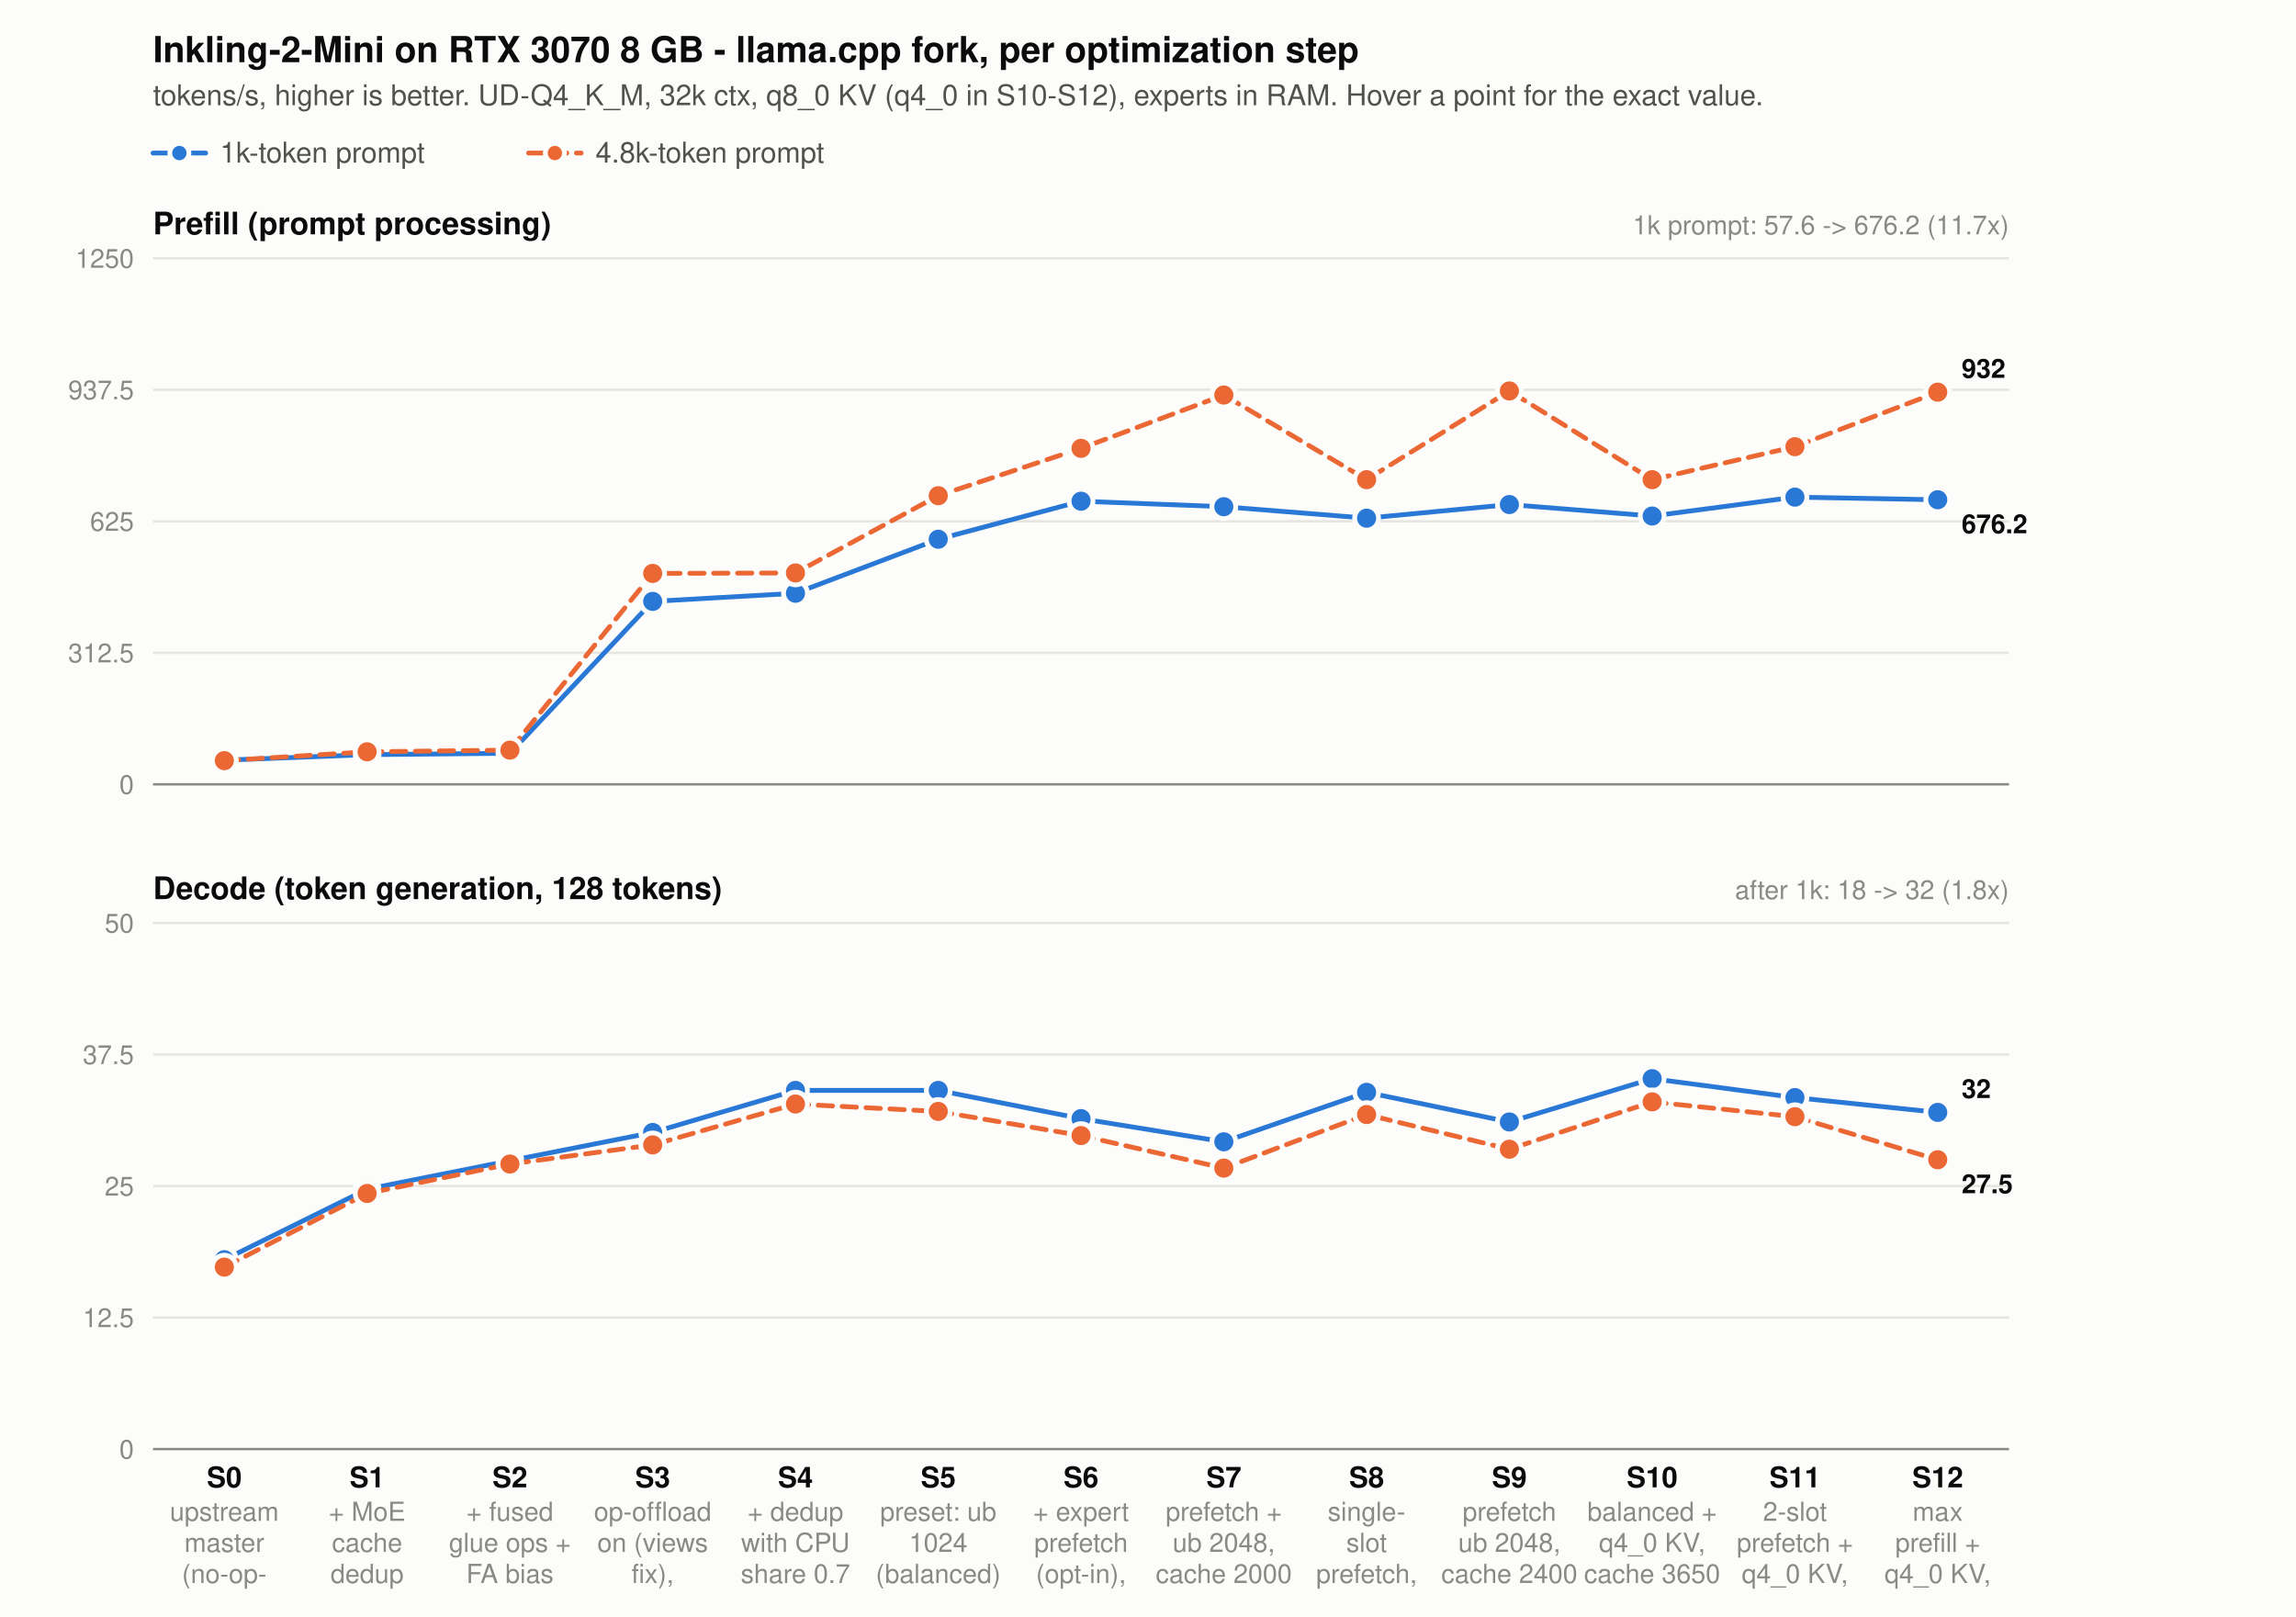
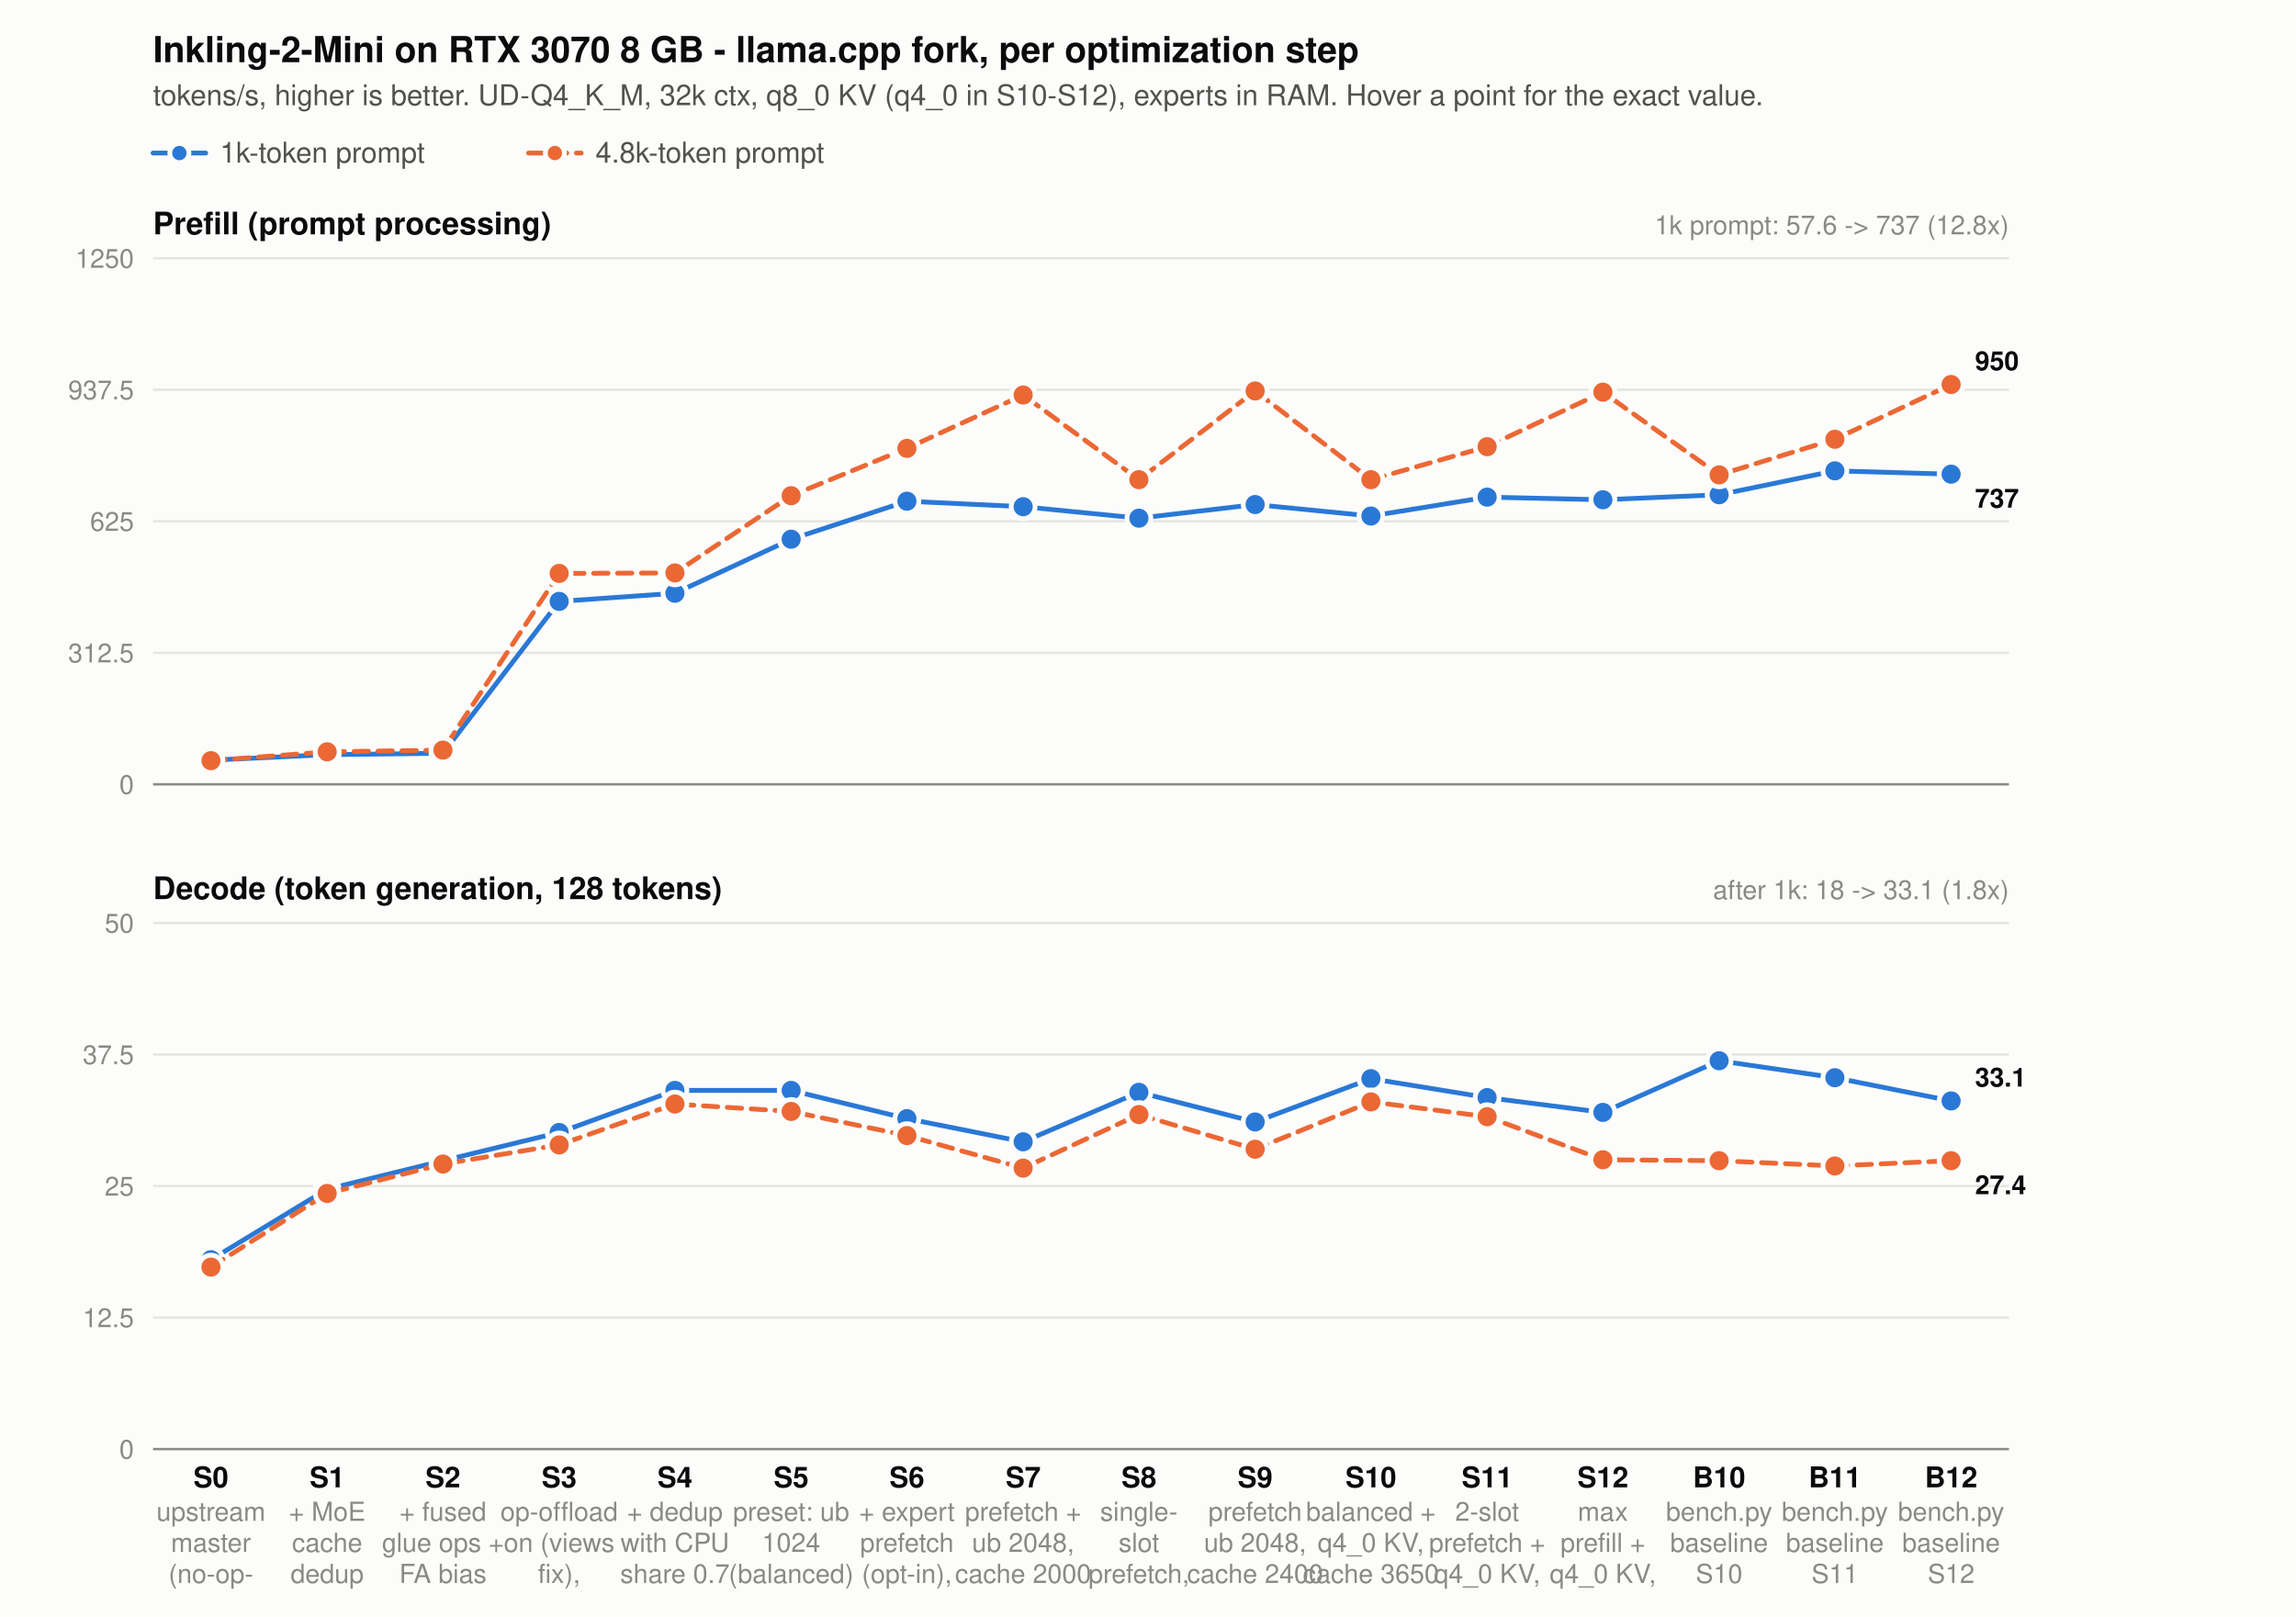
<svg xmlns="http://www.w3.org/2000/svg" viewBox="0 0 960 676" width="960" height="676" role="img" aria-label="Inkling-2-Mini prefill and decode speed per optimization step">
  <style>
.bg { fill: #fcfcfb; }
text { font-family: -apple-system, 'Segoe UI', Helvetica, Arial, sans-serif; fill: #52514e; font-size: 12px; }
.title { fill: #0b0b0b; font-size: 15px; font-weight: 600; }
.ptitle { fill: #0b0b0b; font-size: 13px; font-weight: 600; }
.tick { fill: #8a8984; font-size: 11px; }
.grid { stroke: #e6e5e0; stroke-width: 1; }
.base { stroke: #8a8984; stroke-width: 1; }
.l1 { stroke: #2a78d6; fill: none; stroke-width: 2; stroke-linejoin: round; stroke-linecap: round; }
.l2 { stroke: #eb6834; fill: none; stroke-width: 2; stroke-linejoin: round; stroke-linecap: round; stroke-dasharray: 6 4; }
.m1 { fill: #2a78d6; stroke: #fcfcfb; stroke-width: 2; }
.m2 { fill: #eb6834; stroke: #fcfcfb; stroke-width: 2; }
.val { fill: #0b0b0b; font-size: 11px; font-weight: 600; }
@media (prefers-color-scheme: dark) {
  .bg { fill: #1a1a19; }
  text { fill: #c3c2b7; }
  .title, .ptitle, .val { fill: #f0efec; }
  .tick { fill: #8f8e88; }
  .grid { stroke: #33332f; }
  .base { stroke: #8f8e88; }
  .l1 { stroke: #3987e5; } .l2 { stroke: #d95926; }
  .m1 { fill: #3987e5; stroke: #1a1a19; } .m2 { fill: #d95926; stroke: #1a1a19; }
}
</style>
  <rect class="bg" width="960" height="676" />
  <text class="title" x="64" y="26">Inkling-2-Mini on RTX 3070 8 GB - llama.cpp fork, per optimization step</text>
  <text x="64" y="44">tokens/s, higher is better. UD-Q4_K_M, 32k ctx, q8_0 KV (q4_0 in S10-S12), experts in RAM. Hover a point for the exact value.</text>
  <text class="ptitle" x="64" y="98">Prefill (prompt processing)</text>
  <line class="base" x1="64" x2="840" y1="328.0" y2="328.0" />
  <text class="tick" x="56" y="332.0" text-anchor="end">0</text>
  <line class="grid" x1="64" x2="840" y1="273.0" y2="273.0" />
  <text class="tick" x="56" y="277.0" text-anchor="end">312.5</text>
  <line class="grid" x1="64" x2="840" y1="218.0" y2="218.0" />
  <text class="tick" x="56" y="222.0" text-anchor="end">625</text>
  <line class="grid" x1="64" x2="840" y1="163.0" y2="163.0" />
  <text class="tick" x="56" y="167.0" text-anchor="end">937.5</text>
  <line class="grid" x1="64" x2="840" y1="108.0" y2="108.0" />
  <text class="tick" x="56" y="112.0" text-anchor="end">1250</text>
-   <polyline class="l1" points="93.8,317.9 153.5,315.6 213.2,315.0 272.9,251.5 332.6,248.1 392.3,225.5 452.0,209.6 511.7,211.9 571.4,216.7 631.1,211.0 690.8,215.8 750.5,207.9 810.2,209.0" />
-   <circle class="m1" cx="93.8" cy="317.9" r="5" />
-   <circle class="m1" cx="153.5" cy="315.6" r="5" />
-   <circle class="m1" cx="213.2" cy="315.0" r="5" />
-   <circle class="m1" cx="272.9" cy="251.5" r="5" />
-   <circle class="m1" cx="332.6" cy="248.1" r="5" />
-   <circle class="m1" cx="392.3" cy="225.5" r="5" />
-   <circle class="m1" cx="452.0" cy="209.6" r="5" />
-   <circle class="m1" cx="511.7" cy="211.9" r="5" />
-   <circle class="m1" cx="571.4" cy="216.7" r="5" />
-   <circle class="m1" cx="631.1" cy="211.0" r="5" />
-   <circle class="m1" cx="690.8" cy="215.8" r="5" />
-   <circle class="m1" cx="750.5" cy="207.9" r="5" />
-   <circle class="m1" cx="810.2" cy="209.0" r="5" />
-   <text class="val" x="820.2" y="223.0">676.2</text>
-   <polyline class="l2" points="93.8,318.1 153.5,314.4 213.2,313.7 272.9,239.8 332.6,239.6 392.3,207.3 452.0,187.5 511.7,165.2 571.4,200.6 631.1,163.5 690.8,200.6 750.5,186.8 810.2,164.0" />
-   <circle class="m2" cx="93.8" cy="318.1" r="5" />
-   <circle class="m2" cx="153.5" cy="314.4" r="5" />
-   <circle class="m2" cx="213.2" cy="313.7" r="5" />
-   <circle class="m2" cx="272.9" cy="239.8" r="5" />
-   <circle class="m2" cx="332.6" cy="239.6" r="5" />
-   <circle class="m2" cx="392.3" cy="207.3" r="5" />
-   <circle class="m2" cx="452.0" cy="187.5" r="5" />
-   <circle class="m2" cx="511.7" cy="165.2" r="5" />
-   <circle class="m2" cx="571.4" cy="200.6" r="5" />
-   <circle class="m2" cx="631.1" cy="163.5" r="5" />
-   <circle class="m2" cx="690.8" cy="200.6" r="5" />
-   <circle class="m2" cx="750.5" cy="186.8" r="5" />
-   <circle class="m2" cx="810.2" cy="164.0" r="5" />
-   <text class="val" x="820.2" y="158.0">932</text>
-   <text class="tick" x="840" y="98" text-anchor="end">1k prompt: 57.6 -&gt; 676.2 (11.7x)</text>
+   <polyline class="l1" points="88.2,317.9 136.8,315.6 185.2,315.0 233.8,251.5 282.2,248.1 330.8,225.5 379.2,209.6 427.8,211.9 476.2,216.7 524.8,211.0 573.2,215.8 621.8,207.9 670.2,209.0 718.8,206.9 767.2,196.9 815.8,198.3" />
+   <circle class="m1" cx="88.2" cy="317.9" r="5" />
+   <circle class="m1" cx="136.8" cy="315.6" r="5" />
+   <circle class="m1" cx="185.2" cy="315.0" r="5" />
+   <circle class="m1" cx="233.8" cy="251.5" r="5" />
+   <circle class="m1" cx="282.2" cy="248.1" r="5" />
+   <circle class="m1" cx="330.8" cy="225.5" r="5" />
+   <circle class="m1" cx="379.2" cy="209.6" r="5" />
+   <circle class="m1" cx="427.8" cy="211.9" r="5" />
+   <circle class="m1" cx="476.2" cy="216.7" r="5" />
+   <circle class="m1" cx="524.8" cy="211.0" r="5" />
+   <circle class="m1" cx="573.2" cy="215.8" r="5" />
+   <circle class="m1" cx="621.8" cy="207.9" r="5" />
+   <circle class="m1" cx="670.2" cy="209.0" r="5" />
+   <circle class="m1" cx="718.8" cy="206.9" r="5" />
+   <circle class="m1" cx="767.2" cy="196.9" r="5" />
+   <circle class="m1" cx="815.8" cy="198.3" r="5" />
+   <text class="val" x="825.8" y="212.3">737</text>
+   <polyline class="l2" points="88.2,318.1 136.8,314.4 185.2,313.7 233.8,239.8 282.2,239.6 330.8,207.3 379.2,187.5 427.8,165.2 476.2,200.6 524.8,163.5 573.2,200.6 621.8,186.8 670.2,164.0 718.8,198.6 767.2,183.7 815.8,160.8" />
+   <circle class="m2" cx="88.2" cy="318.1" r="5" />
+   <circle class="m2" cx="136.8" cy="314.4" r="5" />
+   <circle class="m2" cx="185.2" cy="313.7" r="5" />
+   <circle class="m2" cx="233.8" cy="239.8" r="5" />
+   <circle class="m2" cx="282.2" cy="239.6" r="5" />
+   <circle class="m2" cx="330.8" cy="207.3" r="5" />
+   <circle class="m2" cx="379.2" cy="187.5" r="5" />
+   <circle class="m2" cx="427.8" cy="165.2" r="5" />
+   <circle class="m2" cx="476.2" cy="200.6" r="5" />
+   <circle class="m2" cx="524.8" cy="163.5" r="5" />
+   <circle class="m2" cx="573.2" cy="200.6" r="5" />
+   <circle class="m2" cx="621.8" cy="186.8" r="5" />
+   <circle class="m2" cx="670.2" cy="164.0" r="5" />
+   <circle class="m2" cx="718.8" cy="198.6" r="5" />
+   <circle class="m2" cx="767.2" cy="183.7" r="5" />
+   <circle class="m2" cx="815.8" cy="160.8" r="5" />
+   <text class="val" x="825.8" y="154.8">950</text>
+   <text class="tick" x="840" y="98" text-anchor="end">1k prompt: 57.6 -&gt; 737 (12.8x)</text>
  <text class="ptitle" x="64" y="376">Decode (token generation, 128 tokens)</text>
  <line class="base" x1="64" x2="840" y1="606.0" y2="606.0" />
  <text class="tick" x="56" y="610.0" text-anchor="end">0</text>
  <line class="grid" x1="64" x2="840" y1="551.0" y2="551.0" />
  <text class="tick" x="56" y="555.0" text-anchor="end">12.5</text>
  <line class="grid" x1="64" x2="840" y1="496.0" y2="496.0" />
  <text class="tick" x="56" y="500.0" text-anchor="end">25</text>
  <line class="grid" x1="64" x2="840" y1="441.0" y2="441.0" />
  <text class="tick" x="56" y="445.0" text-anchor="end">37.5</text>
  <line class="grid" x1="64" x2="840" y1="386.0" y2="386.0" />
  <text class="tick" x="56" y="390.0" text-anchor="end">50</text>
-   <polyline class="l1" points="93.8,526.8 153.5,497.3 213.2,485.4 272.9,473.6 332.6,456.0 392.3,456.0 452.0,467.8 511.7,477.5 571.4,456.8 631.1,469.2 690.8,451.1 750.5,459.0 810.2,465.2" />
-   <circle class="m1" cx="93.8" cy="526.8" r="5" />
-   <circle class="m1" cx="153.5" cy="497.3" r="5" />
-   <circle class="m1" cx="213.2" cy="485.4" r="5" />
-   <circle class="m1" cx="272.9" cy="473.6" r="5" />
-   <circle class="m1" cx="332.6" cy="456.0" r="5" />
-   <circle class="m1" cx="392.3" cy="456.0" r="5" />
-   <circle class="m1" cx="452.0" cy="467.8" r="5" />
-   <circle class="m1" cx="511.7" cy="477.5" r="5" />
-   <circle class="m1" cx="571.4" cy="456.8" r="5" />
-   <circle class="m1" cx="631.1" cy="469.2" r="5" />
-   <circle class="m1" cx="690.8" cy="451.1" r="5" />
-   <circle class="m1" cx="750.5" cy="459.0" r="5" />
-   <circle class="m1" cx="810.2" cy="465.2" r="5" />
-   <text class="val" x="820.2" y="459.2">32</text>
-   <polyline class="l2" points="93.8,529.9 153.5,499.1 213.2,486.8 272.9,478.8 332.6,461.7 392.3,464.8 452.0,474.9 511.7,488.5 571.4,466.1 631.1,480.6 690.8,460.8 750.5,467.0 810.2,485.0" />
-   <circle class="m2" cx="93.8" cy="529.9" r="5" />
-   <circle class="m2" cx="153.5" cy="499.1" r="5" />
-   <circle class="m2" cx="213.2" cy="486.8" r="5" />
-   <circle class="m2" cx="272.9" cy="478.8" r="5" />
-   <circle class="m2" cx="332.6" cy="461.7" r="5" />
-   <circle class="m2" cx="392.3" cy="464.8" r="5" />
-   <circle class="m2" cx="452.0" cy="474.9" r="5" />
-   <circle class="m2" cx="511.7" cy="488.5" r="5" />
-   <circle class="m2" cx="571.4" cy="466.1" r="5" />
-   <circle class="m2" cx="631.1" cy="480.6" r="5" />
-   <circle class="m2" cx="690.8" cy="460.8" r="5" />
-   <circle class="m2" cx="750.5" cy="467.0" r="5" />
-   <circle class="m2" cx="810.2" cy="485.0" r="5" />
-   <text class="val" x="820.2" y="499.0">27.5</text>
-   <text class="tick" x="840" y="376" text-anchor="end">after 1k: 18 -&gt; 32 (1.8x)</text>
-   <text class="ptitle" x="93.8" y="622" text-anchor="middle" style="font-size:12px">S0</text>
-   <text class="tick" x="93.8" y="636" text-anchor="middle">upstream</text>
-   <text class="tick" x="93.8" y="649" text-anchor="middle">master</text>
-   <text class="tick" x="93.8" y="662" text-anchor="middle">(no-op-</text>
-   <text class="ptitle" x="153.5" y="622" text-anchor="middle" style="font-size:12px">S1</text>
-   <text class="tick" x="153.5" y="636" text-anchor="middle">+ MoE</text>
-   <text class="tick" x="153.5" y="649" text-anchor="middle">cache</text>
-   <text class="tick" x="153.5" y="662" text-anchor="middle">dedup</text>
-   <text class="ptitle" x="213.2" y="622" text-anchor="middle" style="font-size:12px">S2</text>
-   <text class="tick" x="213.2" y="636" text-anchor="middle">+ fused</text>
-   <text class="tick" x="213.2" y="649" text-anchor="middle">glue ops +</text>
-   <text class="tick" x="213.2" y="662" text-anchor="middle">FA bias</text>
-   <text class="ptitle" x="272.9" y="622" text-anchor="middle" style="font-size:12px">S3</text>
-   <text class="tick" x="272.9" y="636" text-anchor="middle">op-offload</text>
-   <text class="tick" x="272.9" y="649" text-anchor="middle">on (views</text>
-   <text class="tick" x="272.9" y="662" text-anchor="middle">fix),</text>
-   <text class="ptitle" x="332.6" y="622" text-anchor="middle" style="font-size:12px">S4</text>
-   <text class="tick" x="332.6" y="636" text-anchor="middle">+ dedup</text>
-   <text class="tick" x="332.6" y="649" text-anchor="middle">with CPU</text>
-   <text class="tick" x="332.6" y="662" text-anchor="middle">share 0.7</text>
-   <text class="ptitle" x="392.3" y="622" text-anchor="middle" style="font-size:12px">S5</text>
-   <text class="tick" x="392.3" y="636" text-anchor="middle">preset: ub</text>
-   <text class="tick" x="392.3" y="649" text-anchor="middle">1024</text>
-   <text class="tick" x="392.3" y="662" text-anchor="middle">(balanced)</text>
-   <text class="ptitle" x="452.0" y="622" text-anchor="middle" style="font-size:12px">S6</text>
-   <text class="tick" x="452.0" y="636" text-anchor="middle">+ expert</text>
-   <text class="tick" x="452.0" y="649" text-anchor="middle">prefetch</text>
-   <text class="tick" x="452.0" y="662" text-anchor="middle">(opt-in),</text>
-   <text class="ptitle" x="511.7" y="622" text-anchor="middle" style="font-size:12px">S7</text>
-   <text class="tick" x="511.7" y="636" text-anchor="middle">prefetch +</text>
-   <text class="tick" x="511.7" y="649" text-anchor="middle">ub 2048,</text>
-   <text class="tick" x="511.7" y="662" text-anchor="middle">cache 2000</text>
-   <text class="ptitle" x="571.4" y="622" text-anchor="middle" style="font-size:12px">S8</text>
-   <text class="tick" x="571.4" y="636" text-anchor="middle">single-</text>
-   <text class="tick" x="571.4" y="649" text-anchor="middle">slot</text>
-   <text class="tick" x="571.4" y="662" text-anchor="middle">prefetch,</text>
-   <text class="ptitle" x="631.1" y="622" text-anchor="middle" style="font-size:12px">S9</text>
-   <text class="tick" x="631.1" y="636" text-anchor="middle">prefetch</text>
-   <text class="tick" x="631.1" y="649" text-anchor="middle">ub 2048,</text>
-   <text class="tick" x="631.1" y="662" text-anchor="middle">cache 2400</text>
-   <text class="ptitle" x="690.8" y="622" text-anchor="middle" style="font-size:12px">S10</text>
-   <text class="tick" x="690.8" y="636" text-anchor="middle">balanced +</text>
-   <text class="tick" x="690.8" y="649" text-anchor="middle">q4_0 KV,</text>
-   <text class="tick" x="690.8" y="662" text-anchor="middle">cache 3650</text>
-   <text class="ptitle" x="750.5" y="622" text-anchor="middle" style="font-size:12px">S11</text>
-   <text class="tick" x="750.5" y="636" text-anchor="middle">2-slot</text>
-   <text class="tick" x="750.5" y="649" text-anchor="middle">prefetch +</text>
-   <text class="tick" x="750.5" y="662" text-anchor="middle">q4_0 KV,</text>
-   <text class="ptitle" x="810.2" y="622" text-anchor="middle" style="font-size:12px">S12</text>
-   <text class="tick" x="810.2" y="636" text-anchor="middle">max</text>
-   <text class="tick" x="810.2" y="649" text-anchor="middle">prefill +</text>
-   <text class="tick" x="810.2" y="662" text-anchor="middle">q4_0 KV,</text>
+   <polyline class="l1" points="88.2,526.8 136.8,497.3 185.2,485.4 233.8,473.6 282.2,456.0 330.8,456.0 379.2,467.8 427.8,477.5 476.2,456.8 524.8,469.2 573.2,451.1 621.8,459.0 670.2,465.2 718.8,443.6 767.2,450.7 815.8,460.4" />
+   <circle class="m1" cx="88.2" cy="526.8" r="5" />
+   <circle class="m1" cx="136.8" cy="497.3" r="5" />
+   <circle class="m1" cx="185.2" cy="485.4" r="5" />
+   <circle class="m1" cx="233.8" cy="473.6" r="5" />
+   <circle class="m1" cx="282.2" cy="456.0" r="5" />
+   <circle class="m1" cx="330.8" cy="456.0" r="5" />
+   <circle class="m1" cx="379.2" cy="467.8" r="5" />
+   <circle class="m1" cx="427.8" cy="477.5" r="5" />
+   <circle class="m1" cx="476.2" cy="456.8" r="5" />
+   <circle class="m1" cx="524.8" cy="469.2" r="5" />
+   <circle class="m1" cx="573.2" cy="451.1" r="5" />
+   <circle class="m1" cx="621.8" cy="459.0" r="5" />
+   <circle class="m1" cx="670.2" cy="465.2" r="5" />
+   <circle class="m1" cx="718.8" cy="443.6" r="5" />
+   <circle class="m1" cx="767.2" cy="450.7" r="5" />
+   <circle class="m1" cx="815.8" cy="460.4" r="5" />
+   <text class="val" x="825.8" y="454.4">33.1</text>
+   <polyline class="l2" points="88.2,529.9 136.8,499.1 185.2,486.8 233.8,478.8 282.2,461.7 330.8,464.8 379.2,474.9 427.8,488.5 476.2,466.1 524.8,480.6 573.2,460.8 621.8,467.0 670.2,485.0 718.8,485.4 767.2,487.6 815.8,485.4" />
+   <circle class="m2" cx="88.2" cy="529.9" r="5" />
+   <circle class="m2" cx="136.8" cy="499.1" r="5" />
+   <circle class="m2" cx="185.2" cy="486.8" r="5" />
+   <circle class="m2" cx="233.8" cy="478.8" r="5" />
+   <circle class="m2" cx="282.2" cy="461.7" r="5" />
+   <circle class="m2" cx="330.8" cy="464.8" r="5" />
+   <circle class="m2" cx="379.2" cy="474.9" r="5" />
+   <circle class="m2" cx="427.8" cy="488.5" r="5" />
+   <circle class="m2" cx="476.2" cy="466.1" r="5" />
+   <circle class="m2" cx="524.8" cy="480.6" r="5" />
+   <circle class="m2" cx="573.2" cy="460.8" r="5" />
+   <circle class="m2" cx="621.8" cy="467.0" r="5" />
+   <circle class="m2" cx="670.2" cy="485.0" r="5" />
+   <circle class="m2" cx="718.8" cy="485.4" r="5" />
+   <circle class="m2" cx="767.2" cy="487.6" r="5" />
+   <circle class="m2" cx="815.8" cy="485.4" r="5" />
+   <text class="val" x="825.8" y="499.4">27.4</text>
+   <text class="tick" x="840" y="376" text-anchor="end">after 1k: 18 -&gt; 33.1 (1.8x)</text>
+   <text class="ptitle" x="88.2" y="622" text-anchor="middle" style="font-size:12px">S0</text>
+   <text class="tick" x="88.2" y="636" text-anchor="middle">upstream</text>
+   <text class="tick" x="88.2" y="649" text-anchor="middle">master</text>
+   <text class="tick" x="88.2" y="662" text-anchor="middle">(no-op-</text>
+   <text class="ptitle" x="136.8" y="622" text-anchor="middle" style="font-size:12px">S1</text>
+   <text class="tick" x="136.8" y="636" text-anchor="middle">+ MoE</text>
+   <text class="tick" x="136.8" y="649" text-anchor="middle">cache</text>
+   <text class="tick" x="136.8" y="662" text-anchor="middle">dedup</text>
+   <text class="ptitle" x="185.2" y="622" text-anchor="middle" style="font-size:12px">S2</text>
+   <text class="tick" x="185.2" y="636" text-anchor="middle">+ fused</text>
+   <text class="tick" x="185.2" y="649" text-anchor="middle">glue ops +</text>
+   <text class="tick" x="185.2" y="662" text-anchor="middle">FA bias</text>
+   <text class="ptitle" x="233.8" y="622" text-anchor="middle" style="font-size:12px">S3</text>
+   <text class="tick" x="233.8" y="636" text-anchor="middle">op-offload</text>
+   <text class="tick" x="233.8" y="649" text-anchor="middle">on (views</text>
+   <text class="tick" x="233.8" y="662" text-anchor="middle">fix),</text>
+   <text class="ptitle" x="282.2" y="622" text-anchor="middle" style="font-size:12px">S4</text>
+   <text class="tick" x="282.2" y="636" text-anchor="middle">+ dedup</text>
+   <text class="tick" x="282.2" y="649" text-anchor="middle">with CPU</text>
+   <text class="tick" x="282.2" y="662" text-anchor="middle">share 0.7</text>
+   <text class="ptitle" x="330.8" y="622" text-anchor="middle" style="font-size:12px">S5</text>
+   <text class="tick" x="330.8" y="636" text-anchor="middle">preset: ub</text>
+   <text class="tick" x="330.8" y="649" text-anchor="middle">1024</text>
+   <text class="tick" x="330.8" y="662" text-anchor="middle">(balanced)</text>
+   <text class="ptitle" x="379.2" y="622" text-anchor="middle" style="font-size:12px">S6</text>
+   <text class="tick" x="379.2" y="636" text-anchor="middle">+ expert</text>
+   <text class="tick" x="379.2" y="649" text-anchor="middle">prefetch</text>
+   <text class="tick" x="379.2" y="662" text-anchor="middle">(opt-in),</text>
+   <text class="ptitle" x="427.8" y="622" text-anchor="middle" style="font-size:12px">S7</text>
+   <text class="tick" x="427.8" y="636" text-anchor="middle">prefetch +</text>
+   <text class="tick" x="427.8" y="649" text-anchor="middle">ub 2048,</text>
+   <text class="tick" x="427.8" y="662" text-anchor="middle">cache 2000</text>
+   <text class="ptitle" x="476.2" y="622" text-anchor="middle" style="font-size:12px">S8</text>
+   <text class="tick" x="476.2" y="636" text-anchor="middle">single-</text>
+   <text class="tick" x="476.2" y="649" text-anchor="middle">slot</text>
+   <text class="tick" x="476.2" y="662" text-anchor="middle">prefetch,</text>
+   <text class="ptitle" x="524.8" y="622" text-anchor="middle" style="font-size:12px">S9</text>
+   <text class="tick" x="524.8" y="636" text-anchor="middle">prefetch</text>
+   <text class="tick" x="524.8" y="649" text-anchor="middle">ub 2048,</text>
+   <text class="tick" x="524.8" y="662" text-anchor="middle">cache 2400</text>
+   <text class="ptitle" x="573.2" y="622" text-anchor="middle" style="font-size:12px">S10</text>
+   <text class="tick" x="573.2" y="636" text-anchor="middle">balanced +</text>
+   <text class="tick" x="573.2" y="649" text-anchor="middle">q4_0 KV,</text>
+   <text class="tick" x="573.2" y="662" text-anchor="middle">cache 3650</text>
+   <text class="ptitle" x="621.8" y="622" text-anchor="middle" style="font-size:12px">S11</text>
+   <text class="tick" x="621.8" y="636" text-anchor="middle">2-slot</text>
+   <text class="tick" x="621.8" y="649" text-anchor="middle">prefetch +</text>
+   <text class="tick" x="621.8" y="662" text-anchor="middle">q4_0 KV,</text>
+   <text class="ptitle" x="670.2" y="622" text-anchor="middle" style="font-size:12px">S12</text>
+   <text class="tick" x="670.2" y="636" text-anchor="middle">max</text>
+   <text class="tick" x="670.2" y="649" text-anchor="middle">prefill +</text>
+   <text class="tick" x="670.2" y="662" text-anchor="middle">q4_0 KV,</text>
+   <text class="ptitle" x="718.8" y="622" text-anchor="middle" style="font-size:12px">B10</text>
+   <text class="tick" x="718.8" y="636" text-anchor="middle">bench.py</text>
+   <text class="tick" x="718.8" y="649" text-anchor="middle">baseline</text>
+   <text class="tick" x="718.8" y="662" text-anchor="middle">S10</text>
+   <text class="ptitle" x="767.2" y="622" text-anchor="middle" style="font-size:12px">B11</text>
+   <text class="tick" x="767.2" y="636" text-anchor="middle">bench.py</text>
+   <text class="tick" x="767.2" y="649" text-anchor="middle">baseline</text>
+   <text class="tick" x="767.2" y="662" text-anchor="middle">S11</text>
+   <text class="ptitle" x="815.8" y="622" text-anchor="middle" style="font-size:12px">B12</text>
+   <text class="tick" x="815.8" y="636" text-anchor="middle">bench.py</text>
+   <text class="tick" x="815.8" y="649" text-anchor="middle">baseline</text>
+   <text class="tick" x="815.8" y="662" text-anchor="middle">S12</text>
  <line class="l1" x1="64" x2="86" y1="64" y2="64" />
  <circle class="m1" cx="75" cy="64" r="4" />
  <text x="92" y="68">1k-token prompt</text>
  <line class="l2" x1="221" x2="243" y1="64" y2="64" />
  <circle class="m2" cx="232" cy="64" r="4" />
  <text x="249" y="68">4.8k-token prompt</text>
</svg>
